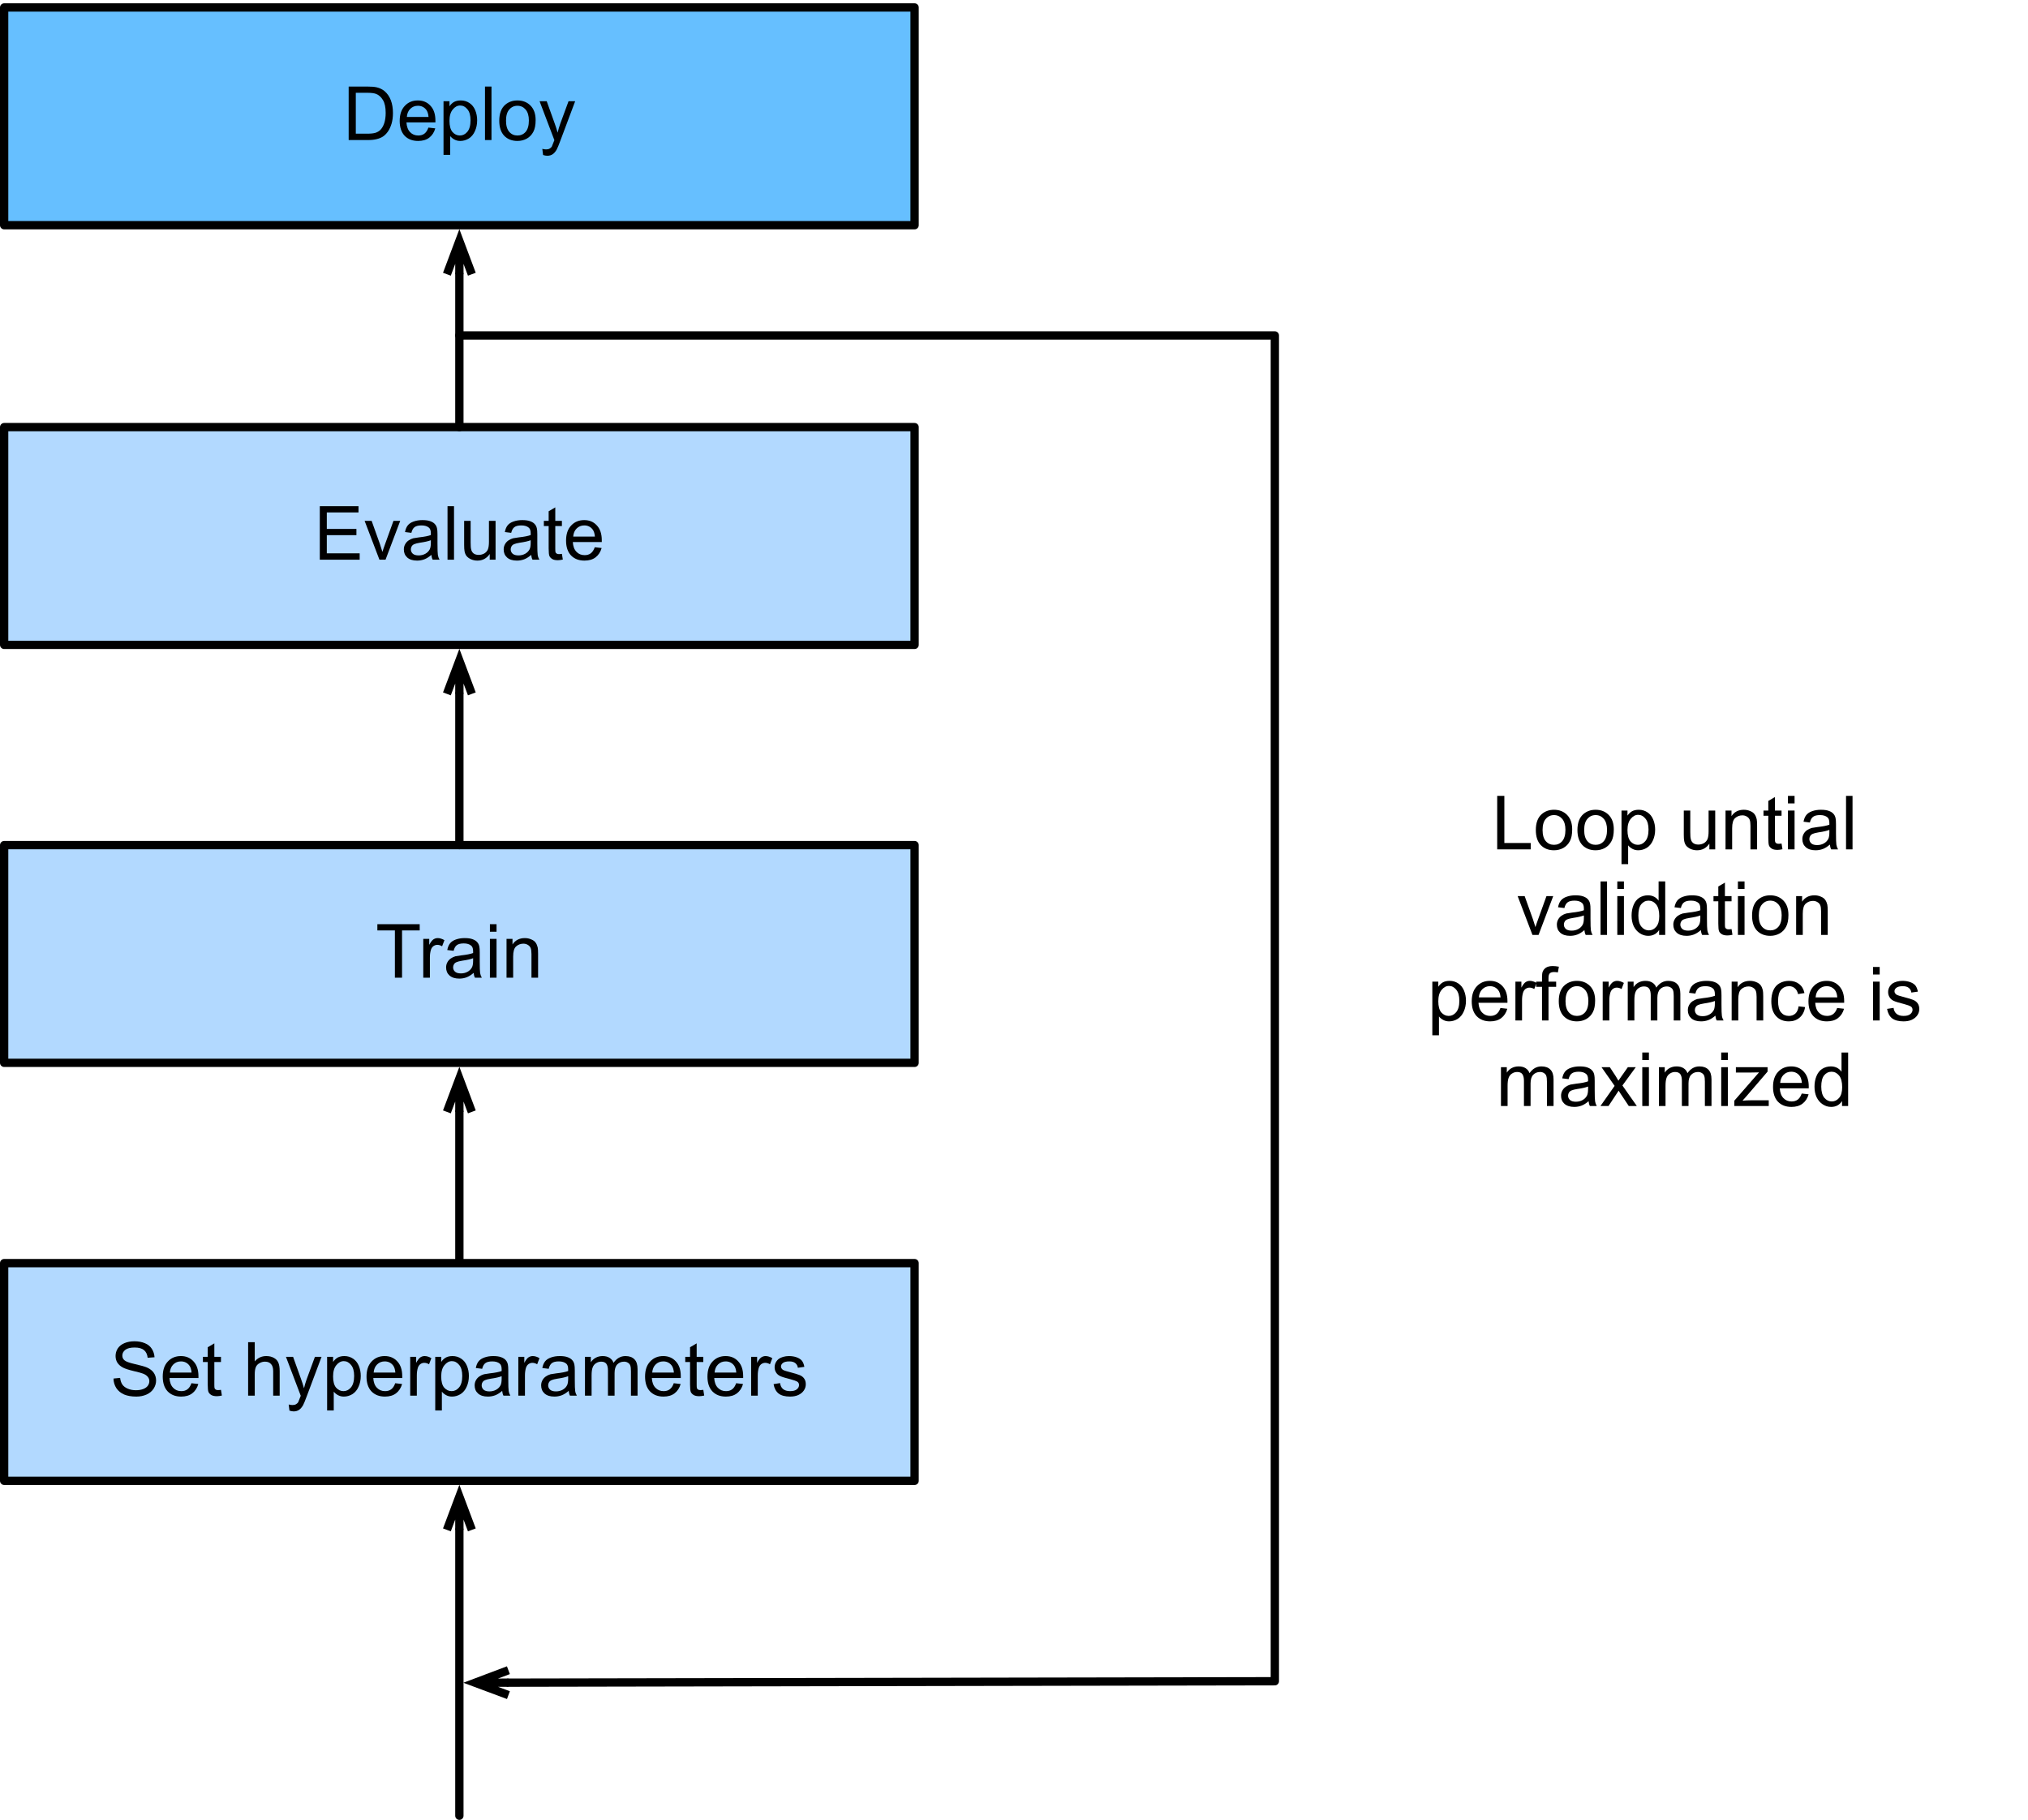
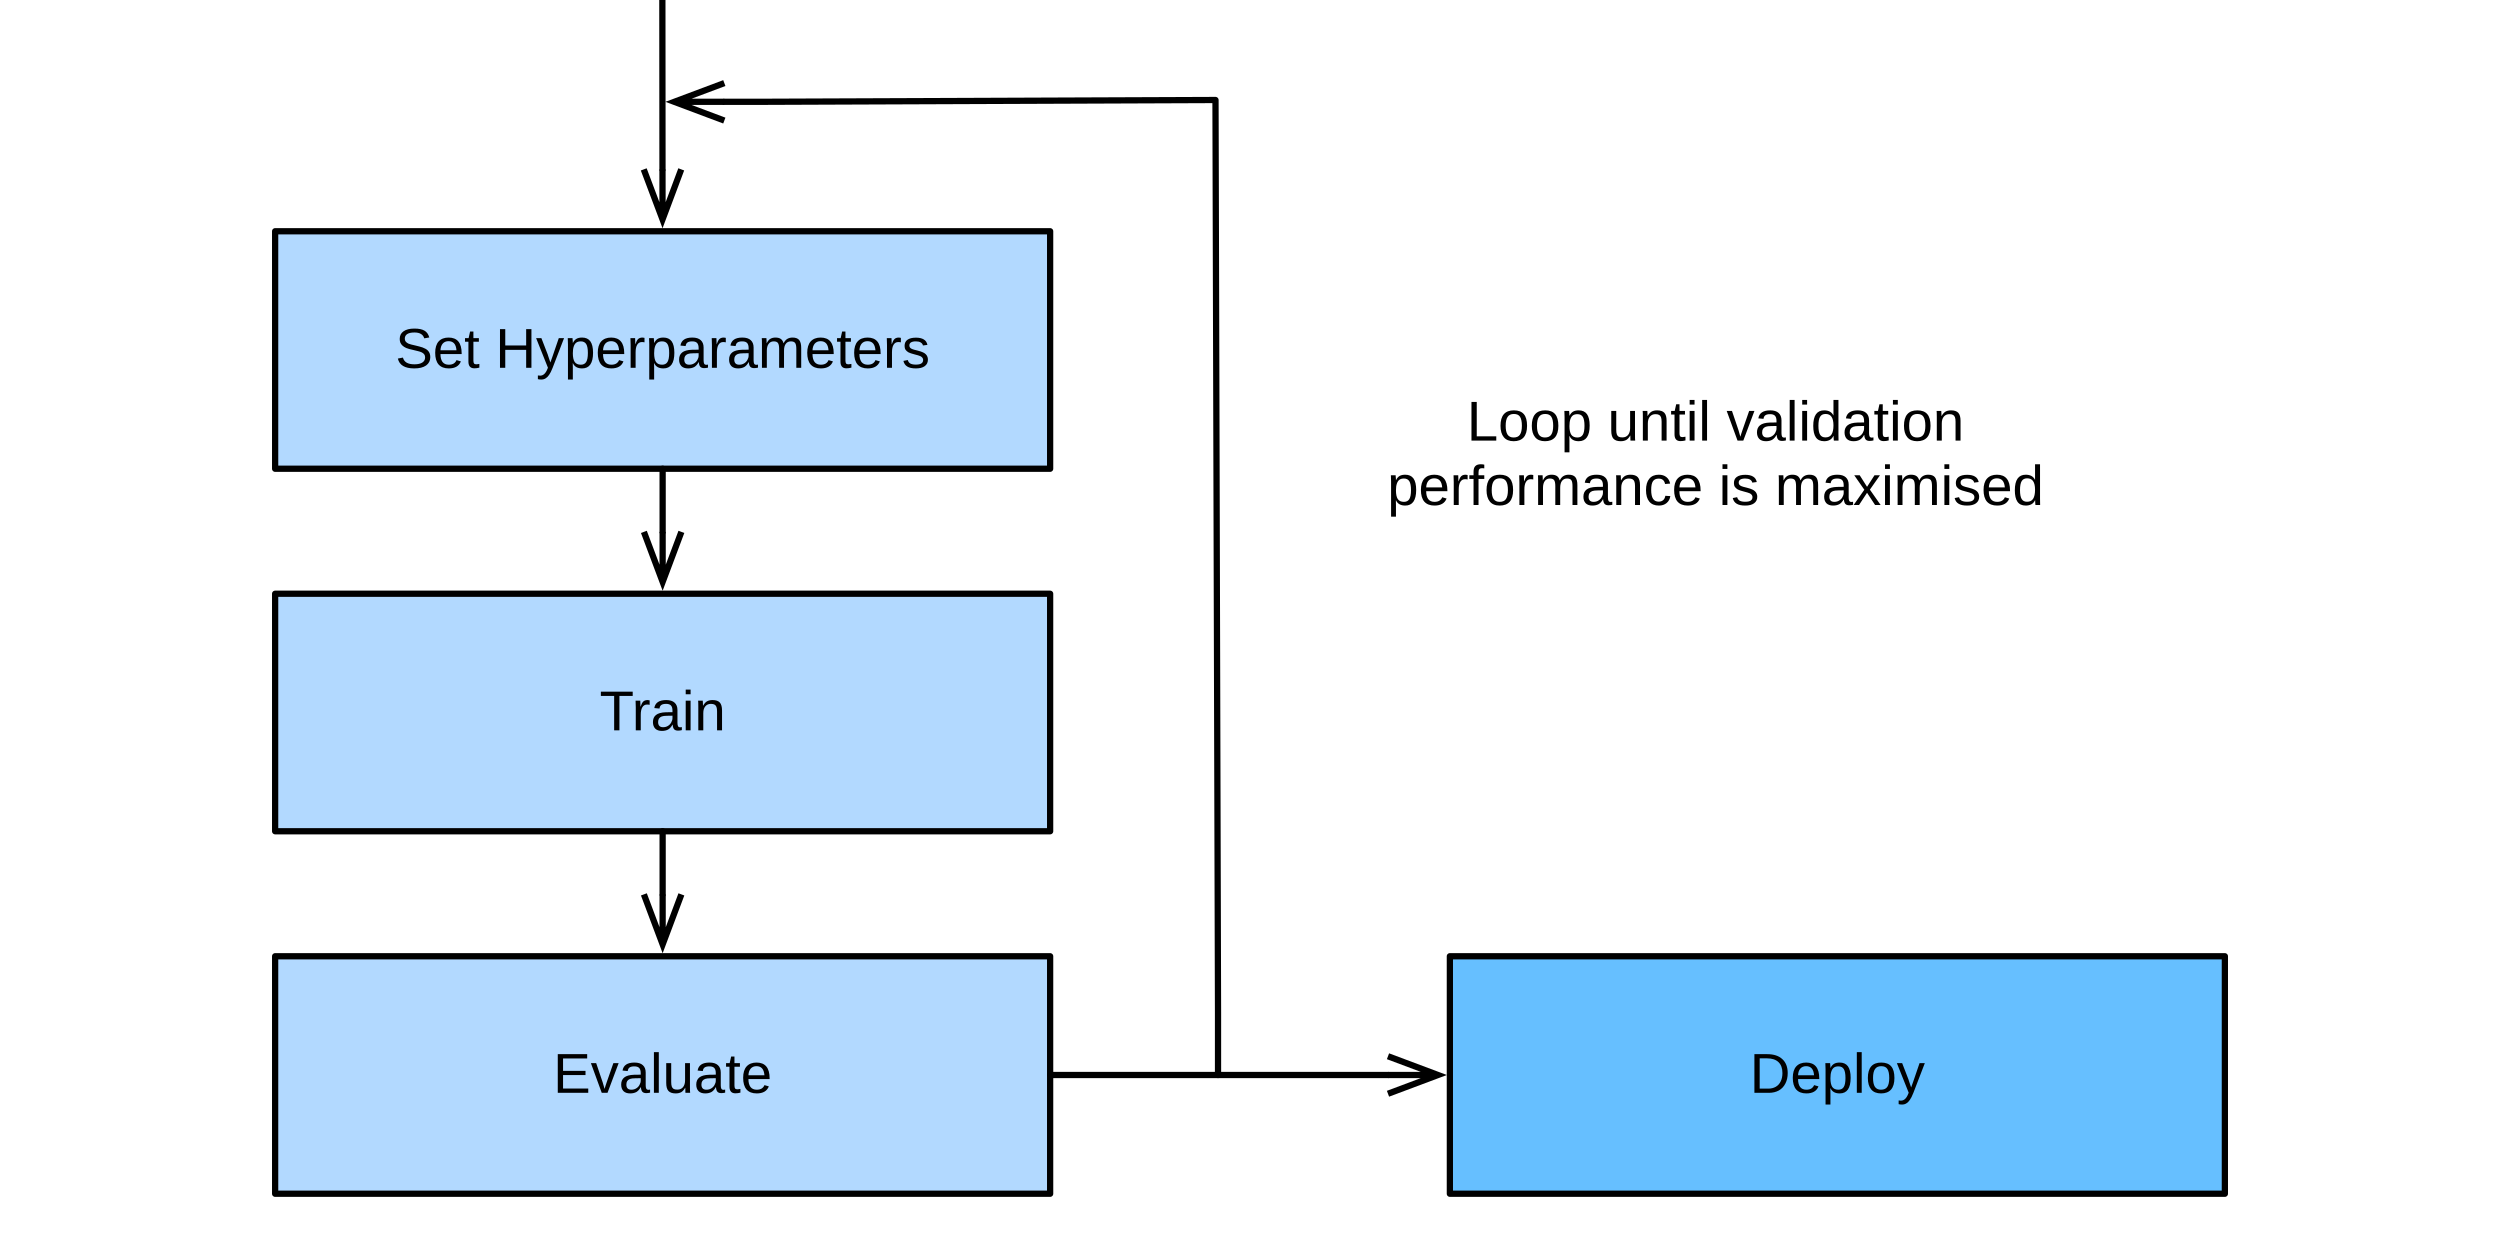
- <svg xmlns="http://www.w3.org/2000/svg" xmlns:xlink="http://www.w3.org/1999/xlink" width="244pt" height="219pt" viewBox="0 0 244 219" version="1.1">
+ <svg xmlns="http://www.w3.org/2000/svg" version="1.1" viewBox="327 281 400 200" width="400" height="200">
  <defs>
-     <g>
-       <symbol overflow="visible" id="glyph0-0">
-         <path style="stroke:none;" d="M 1.125 0 L 1.125 -5.625 L 5.625 -5.625 L 5.625 0 Z M 1.266 -0.141 L 5.484 -0.141 L 5.484 -5.484 L 1.266 -5.484 Z M 1.266 -0.141 " />
-       </symbol>
-       <symbol overflow="visible" id="glyph0-1">
-         <path style="stroke:none;" d="M 0.406 -2.062 L 1.203 -2.141 C 1.242 -1.816 1.332 -1.551 1.469 -1.344 C 1.613 -1.133 1.832 -0.969 2.125 -0.844 C 2.414 -0.719 2.742 -0.656 3.109 -0.656 C 3.43 -0.656 3.719 -0.703 3.969 -0.797 C 4.219 -0.891 4.406 -1.02 4.531 -1.188 C 4.656 -1.363 4.719 -1.551 4.719 -1.75 C 4.719 -1.945 4.656 -2.117 4.531 -2.266 C 4.414 -2.422 4.223 -2.551 3.953 -2.656 C 3.785 -2.727 3.406 -2.832 2.812 -2.969 C 2.219 -3.113 1.801 -3.25 1.562 -3.375 C 1.258 -3.531 1.031 -3.727 0.875 -3.969 C 0.727 -4.207 0.656 -4.477 0.656 -4.781 C 0.656 -5.102 0.742 -5.406 0.922 -5.688 C 1.109 -5.969 1.379 -6.18 1.734 -6.328 C 2.086 -6.473 2.484 -6.547 2.922 -6.547 C 3.398 -6.547 3.82 -6.469 4.188 -6.312 C 4.551 -6.164 4.828 -5.941 5.016 -5.641 C 5.211 -5.336 5.32 -5 5.344 -4.625 L 4.516 -4.562 C 4.473 -4.969 4.328 -5.273 4.078 -5.484 C 3.828 -5.691 3.453 -5.797 2.953 -5.797 C 2.441 -5.797 2.066 -5.703 1.828 -5.516 C 1.586 -5.328 1.469 -5.098 1.469 -4.828 C 1.469 -4.598 1.551 -4.41 1.719 -4.266 C 1.883 -4.109 2.312 -3.953 3 -3.797 C 3.695 -3.641 4.176 -3.504 4.438 -3.391 C 4.812 -3.223 5.086 -3.004 5.266 -2.734 C 5.441 -2.473 5.531 -2.164 5.531 -1.812 C 5.531 -1.477 5.43 -1.156 5.234 -0.844 C 5.035 -0.539 4.754 -0.305 4.391 -0.141 C 4.023 0.023 3.613 0.109 3.156 0.109 C 2.57 0.109 2.082 0.023 1.688 -0.141 C 1.289 -0.316 0.977 -0.57 0.75 -0.906 C 0.531 -1.25 0.414 -1.633 0.406 -2.062 Z M 0.406 -2.062 " />
-       </symbol>
-       <symbol overflow="visible" id="glyph0-2">
-         <path style="stroke:none;" d="M 3.781 -1.5 L 4.609 -1.406 C 4.473 -0.926 4.227 -0.551 3.875 -0.281 C 3.531 -0.02 3.086 0.109 2.547 0.109 C 1.867 0.109 1.328 -0.098 0.922 -0.516 C 0.523 -0.941 0.328 -1.535 0.328 -2.297 C 0.328 -3.078 0.531 -3.68 0.938 -4.109 C 1.344 -4.547 1.867 -4.766 2.516 -4.766 C 3.141 -4.766 3.645 -4.551 4.031 -4.125 C 4.426 -3.707 4.625 -3.113 4.625 -2.344 C 4.625 -2.289 4.625 -2.219 4.625 -2.125 L 1.141 -2.125 C 1.172 -1.613 1.316 -1.223 1.578 -0.953 C 1.836 -0.68 2.164 -0.547 2.562 -0.547 C 2.852 -0.547 3.098 -0.617 3.297 -0.766 C 3.504 -0.922 3.664 -1.164 3.781 -1.5 Z M 1.188 -2.781 L 3.797 -2.781 C 3.766 -3.176 3.664 -3.473 3.5 -3.672 C 3.25 -3.973 2.922 -4.125 2.516 -4.125 C 2.148 -4.125 1.844 -4 1.594 -3.75 C 1.352 -3.508 1.219 -3.188 1.188 -2.781 Z M 1.188 -2.781 " />
-       </symbol>
-       <symbol overflow="visible" id="glyph0-3">
-         <path style="stroke:none;" d="M 2.328 -0.703 L 2.438 -0.016 C 2.207 0.035 2.008 0.062 1.844 0.062 C 1.551 0.062 1.328 0.016 1.172 -0.078 C 1.016 -0.172 0.898 -0.289 0.828 -0.438 C 0.766 -0.582 0.734 -0.891 0.734 -1.359 L 0.734 -4.047 L 0.156 -4.047 L 0.156 -4.672 L 0.734 -4.672 L 0.734 -5.828 L 1.531 -6.297 L 1.531 -4.672 L 2.328 -4.672 L 2.328 -4.047 L 1.531 -4.047 L 1.531 -1.328 C 1.531 -1.098 1.539 -0.953 1.562 -0.891 C 1.594 -0.828 1.641 -0.773 1.703 -0.734 C 1.766 -0.691 1.852 -0.672 1.969 -0.672 C 2.062 -0.672 2.18 -0.68 2.328 -0.703 Z M 2.328 -0.703 " />
-       </symbol>
-       <symbol overflow="visible" id="glyph0-4">
-         <path style="stroke:none;" d="" />
-       </symbol>
-       <symbol overflow="visible" id="glyph0-5">
-         <path style="stroke:none;" d="M 0.594 0 L 0.594 -6.438 L 1.391 -6.438 L 1.391 -4.125 C 1.754 -4.551 2.219 -4.766 2.781 -4.766 C 3.125 -4.766 3.422 -4.695 3.672 -4.562 C 3.93 -4.426 4.113 -4.238 4.219 -4 C 4.332 -3.758 4.391 -3.41 4.391 -2.953 L 4.391 0 L 3.609 0 L 3.609 -2.953 C 3.609 -3.348 3.52 -3.633 3.344 -3.812 C 3.176 -4 2.938 -4.094 2.625 -4.094 C 2.383 -4.094 2.16 -4.031 1.953 -3.906 C 1.742 -3.789 1.598 -3.629 1.516 -3.422 C 1.43 -3.211 1.391 -2.922 1.391 -2.547 L 1.391 0 Z M 0.594 0 " />
-       </symbol>
-       <symbol overflow="visible" id="glyph0-6">
-         <path style="stroke:none;" d="M 0.562 1.797 L 0.469 1.062 C 0.645 1.102 0.797 1.125 0.922 1.125 C 1.098 1.125 1.238 1.094 1.344 1.031 C 1.445 0.977 1.535 0.898 1.609 0.797 C 1.648 0.711 1.727 0.516 1.844 0.203 C 1.863 0.16 1.891 0.098 1.922 0.016 L 0.141 -4.672 L 1 -4.672 L 1.969 -1.969 C 2.094 -1.625 2.207 -1.266 2.312 -0.891 C 2.395 -1.242 2.5 -1.598 2.625 -1.953 L 3.625 -4.672 L 4.422 -4.672 L 2.641 0.078 C 2.453 0.586 2.305 0.941 2.203 1.141 C 2.055 1.398 1.895 1.586 1.719 1.703 C 1.539 1.828 1.32 1.891 1.062 1.891 C 0.914 1.891 0.75 1.859 0.562 1.797 Z M 0.562 1.797 " />
-       </symbol>
-       <symbol overflow="visible" id="glyph0-7">
-         <path style="stroke:none;" d="M 0.594 1.781 L 0.594 -4.672 L 1.312 -4.672 L 1.312 -4.062 C 1.477 -4.301 1.664 -4.477 1.875 -4.594 C 2.094 -4.707 2.359 -4.766 2.672 -4.766 C 3.066 -4.766 3.414 -4.66 3.719 -4.453 C 4.02 -4.254 4.25 -3.969 4.406 -3.594 C 4.562 -3.219 4.641 -2.812 4.641 -2.375 C 4.641 -1.895 4.551 -1.461 4.375 -1.078 C 4.207 -0.691 3.961 -0.395 3.641 -0.188 C 3.316 0.008 2.973 0.109 2.609 0.109 C 2.348 0.109 2.113 0.051 1.906 -0.062 C 1.695 -0.176 1.523 -0.316 1.391 -0.484 L 1.391 1.781 Z M 1.312 -2.312 C 1.312 -1.707 1.43 -1.258 1.672 -0.969 C 1.922 -0.688 2.219 -0.547 2.562 -0.547 C 2.906 -0.547 3.203 -0.691 3.453 -0.984 C 3.711 -1.285 3.844 -1.75 3.844 -2.375 C 3.844 -2.969 3.719 -3.41 3.469 -3.703 C 3.227 -4.004 2.938 -4.156 2.594 -4.156 C 2.258 -4.156 1.961 -3.992 1.703 -3.672 C 1.441 -3.359 1.312 -2.906 1.312 -2.312 Z M 1.312 -2.312 " />
-       </symbol>
-       <symbol overflow="visible" id="glyph0-8">
-         <path style="stroke:none;" d="M 0.578 0 L 0.578 -4.672 L 1.297 -4.672 L 1.297 -3.953 C 1.473 -4.285 1.641 -4.504 1.797 -4.609 C 1.953 -4.711 2.125 -4.766 2.312 -4.766 C 2.57 -4.766 2.844 -4.68 3.125 -4.516 L 2.844 -3.781 C 2.656 -3.895 2.461 -3.953 2.266 -3.953 C 2.098 -3.953 1.941 -3.898 1.797 -3.797 C 1.66 -3.691 1.562 -3.547 1.5 -3.359 C 1.414 -3.078 1.375 -2.77 1.375 -2.438 L 1.375 0 Z M 0.578 0 " />
-       </symbol>
-       <symbol overflow="visible" id="glyph0-9">
-         <path style="stroke:none;" d="M 3.641 -0.578 C 3.348 -0.328 3.066 -0.148 2.797 -0.047 C 2.523 0.055 2.234 0.109 1.922 0.109 C 1.41 0.109 1.016 -0.016 0.734 -0.266 C 0.461 -0.516 0.328 -0.836 0.328 -1.234 C 0.328 -1.461 0.379 -1.672 0.484 -1.859 C 0.586 -2.047 0.723 -2.195 0.891 -2.312 C 1.055 -2.426 1.242 -2.516 1.453 -2.578 C 1.609 -2.609 1.844 -2.645 2.156 -2.688 C 2.801 -2.758 3.273 -2.852 3.578 -2.969 C 3.578 -3.07 3.578 -3.141 3.578 -3.172 C 3.578 -3.492 3.504 -3.719 3.359 -3.844 C 3.148 -4.031 2.848 -4.125 2.453 -4.125 C 2.078 -4.125 1.801 -4.055 1.625 -3.922 C 1.445 -3.797 1.316 -3.566 1.234 -3.234 L 0.469 -3.328 C 0.531 -3.66 0.641 -3.926 0.797 -4.125 C 0.961 -4.332 1.195 -4.488 1.5 -4.594 C 1.812 -4.707 2.164 -4.766 2.562 -4.766 C 2.969 -4.766 3.289 -4.719 3.531 -4.625 C 3.781 -4.531 3.961 -4.41 4.078 -4.266 C 4.203 -4.129 4.285 -3.953 4.328 -3.734 C 4.359 -3.598 4.375 -3.359 4.375 -3.016 L 4.375 -1.953 C 4.375 -1.223 4.391 -0.758 4.422 -0.562 C 4.453 -0.363 4.52 -0.176 4.625 0 L 3.797 0 C 3.711 -0.164 3.66 -0.359 3.641 -0.578 Z M 3.578 -2.344 C 3.285 -2.227 2.852 -2.129 2.281 -2.047 C 1.957 -1.992 1.727 -1.938 1.594 -1.875 C 1.457 -1.82 1.352 -1.738 1.281 -1.625 C 1.207 -1.508 1.172 -1.383 1.172 -1.25 C 1.172 -1.039 1.25 -0.863 1.406 -0.719 C 1.562 -0.582 1.797 -0.516 2.109 -0.516 C 2.41 -0.516 2.68 -0.582 2.922 -0.719 C 3.16 -0.852 3.336 -1.035 3.453 -1.266 C 3.535 -1.441 3.578 -1.703 3.578 -2.047 Z M 3.578 -2.344 " />
-       </symbol>
-       <symbol overflow="visible" id="glyph0-10">
-         <path style="stroke:none;" d="M 0.594 0 L 0.594 -4.672 L 1.297 -4.672 L 1.297 -4.016 C 1.441 -4.242 1.633 -4.426 1.875 -4.562 C 2.125 -4.695 2.406 -4.766 2.719 -4.766 C 3.062 -4.766 3.344 -4.691 3.562 -4.547 C 3.781 -4.41 3.938 -4.211 4.031 -3.953 C 4.406 -4.492 4.883 -4.766 5.469 -4.766 C 5.938 -4.766 6.297 -4.633 6.547 -4.375 C 6.797 -4.125 6.922 -3.734 6.922 -3.203 L 6.922 0 L 6.125 0 L 6.125 -2.938 C 6.125 -3.258 6.098 -3.488 6.047 -3.625 C 6.004 -3.758 5.914 -3.867 5.781 -3.953 C 5.645 -4.047 5.484 -4.094 5.297 -4.094 C 4.973 -4.094 4.703 -3.984 4.484 -3.766 C 4.266 -3.547 4.156 -3.195 4.156 -2.719 L 4.156 0 L 3.359 0 L 3.359 -3.031 C 3.359 -3.383 3.297 -3.648 3.172 -3.828 C 3.047 -4.004 2.836 -4.094 2.547 -4.094 C 2.316 -4.094 2.109 -4.031 1.922 -3.906 C 1.734 -3.789 1.598 -3.617 1.516 -3.391 C 1.43 -3.172 1.391 -2.848 1.391 -2.422 L 1.391 0 Z M 0.594 0 " />
-       </symbol>
-       <symbol overflow="visible" id="glyph0-11">
-         <path style="stroke:none;" d="M 0.281 -1.391 L 1.062 -1.516 C 1.102 -1.203 1.223 -0.961 1.422 -0.797 C 1.629 -0.629 1.91 -0.547 2.266 -0.547 C 2.629 -0.547 2.898 -0.617 3.078 -0.766 C 3.254 -0.91 3.344 -1.082 3.344 -1.281 C 3.344 -1.469 3.266 -1.609 3.109 -1.703 C 2.992 -1.773 2.723 -1.867 2.297 -1.984 C 1.711 -2.129 1.305 -2.254 1.078 -2.359 C 0.859 -2.461 0.691 -2.609 0.578 -2.797 C 0.461 -2.984 0.406 -3.191 0.406 -3.422 C 0.406 -3.629 0.453 -3.82 0.547 -4 C 0.641 -4.176 0.77 -4.328 0.938 -4.453 C 1.062 -4.535 1.227 -4.609 1.438 -4.672 C 1.656 -4.734 1.883 -4.766 2.125 -4.766 C 2.488 -4.766 2.805 -4.711 3.078 -4.609 C 3.359 -4.504 3.566 -4.363 3.703 -4.188 C 3.836 -4.008 3.93 -3.77 3.984 -3.469 L 3.203 -3.359 C 3.172 -3.598 3.066 -3.785 2.891 -3.922 C 2.723 -4.055 2.488 -4.125 2.188 -4.125 C 1.82 -4.125 1.562 -4.062 1.406 -3.938 C 1.25 -3.82 1.172 -3.68 1.172 -3.516 C 1.172 -3.41 1.203 -3.32 1.266 -3.25 C 1.328 -3.156 1.43 -3.082 1.578 -3.031 C 1.648 -3 1.879 -2.93 2.266 -2.828 C 2.828 -2.68 3.219 -2.562 3.438 -2.469 C 3.664 -2.375 3.844 -2.234 3.969 -2.047 C 4.094 -1.867 4.156 -1.645 4.156 -1.375 C 4.156 -1.102 4.078 -0.852 3.922 -0.625 C 3.766 -0.395 3.539 -0.211 3.25 -0.078 C 2.969 0.047 2.641 0.109 2.266 0.109 C 1.66 0.109 1.195 -0.016 0.875 -0.266 C 0.562 -0.523 0.363 -0.898 0.281 -1.391 Z M 0.281 -1.391 " />
-       </symbol>
-       <symbol overflow="visible" id="glyph0-12">
-         <path style="stroke:none;" d="M 2.328 0 L 2.328 -5.688 L 0.219 -5.688 L 0.219 -6.438 L 5.312 -6.438 L 5.312 -5.688 L 3.188 -5.688 L 3.188 0 Z M 2.328 0 " />
-       </symbol>
-       <symbol overflow="visible" id="glyph0-13">
-         <path style="stroke:none;" d="M 0.594 -5.531 L 0.594 -6.438 L 1.391 -6.438 L 1.391 -5.531 Z M 0.594 0 L 0.594 -4.672 L 1.391 -4.672 L 1.391 0 Z M 0.594 0 " />
-       </symbol>
-       <symbol overflow="visible" id="glyph0-14">
-         <path style="stroke:none;" d="M 0.594 0 L 0.594 -4.672 L 1.312 -4.672 L 1.312 -4 C 1.645 -4.508 2.141 -4.766 2.797 -4.766 C 3.078 -4.766 3.332 -4.711 3.562 -4.609 C 3.801 -4.516 3.977 -4.383 4.094 -4.219 C 4.207 -4.062 4.289 -3.867 4.344 -3.641 C 4.375 -3.492 4.391 -3.238 4.391 -2.875 L 4.391 0 L 3.594 0 L 3.594 -2.844 C 3.594 -3.164 3.562 -3.406 3.5 -3.562 C 3.438 -3.719 3.328 -3.844 3.172 -3.938 C 3.016 -4.039 2.832 -4.094 2.625 -4.094 C 2.289 -4.094 2 -3.984 1.75 -3.766 C 1.508 -3.555 1.391 -3.148 1.391 -2.547 L 1.391 0 Z M 0.594 0 " />
-       </symbol>
-       <symbol overflow="visible" id="glyph0-15">
-         <path style="stroke:none;" d="M 0.719 0 L 0.719 -6.438 L 5.375 -6.438 L 5.375 -5.688 L 1.562 -5.688 L 1.562 -3.703 L 5.125 -3.703 L 5.125 -2.953 L 1.562 -2.953 L 1.562 -0.766 L 5.516 -0.766 L 5.516 0 Z M 0.719 0 " />
-       </symbol>
-       <symbol overflow="visible" id="glyph0-16">
-         <path style="stroke:none;" d="M 1.891 0 L 0.109 -4.672 L 0.953 -4.672 L 1.953 -1.875 C 2.055 -1.57 2.156 -1.258 2.25 -0.938 C 2.32 -1.176 2.422 -1.469 2.547 -1.812 L 3.578 -4.672 L 4.391 -4.672 L 2.625 0 Z M 1.891 0 " />
-       </symbol>
-       <symbol overflow="visible" id="glyph0-17">
-         <path style="stroke:none;" d="M 0.578 0 L 0.578 -6.438 L 1.359 -6.438 L 1.359 0 Z M 0.578 0 " />
-       </symbol>
-       <symbol overflow="visible" id="glyph0-18">
-         <path style="stroke:none;" d="M 3.656 0 L 3.656 -0.688 C 3.289 -0.156 2.797 0.109 2.172 0.109 C 1.898 0.109 1.645 0.055 1.406 -0.047 C 1.164 -0.16 0.984 -0.297 0.859 -0.453 C 0.742 -0.609 0.664 -0.801 0.625 -1.031 C 0.594 -1.188 0.578 -1.438 0.578 -1.781 L 0.578 -4.672 L 1.359 -4.672 L 1.359 -2.078 C 1.359 -1.66 1.379 -1.383 1.422 -1.25 C 1.461 -1.039 1.562 -0.875 1.719 -0.75 C 1.883 -0.633 2.086 -0.578 2.328 -0.578 C 2.566 -0.578 2.789 -0.633 3 -0.75 C 3.207 -0.875 3.352 -1.039 3.438 -1.25 C 3.52 -1.457 3.562 -1.766 3.562 -2.172 L 3.562 -4.672 L 4.359 -4.672 L 4.359 0 Z M 3.656 0 " />
-       </symbol>
-       <symbol overflow="visible" id="glyph0-19">
-         <path style="stroke:none;" d="M 0.688 0 L 0.688 -6.438 L 2.906 -6.438 C 3.414 -6.438 3.801 -6.406 4.062 -6.344 C 4.426 -6.258 4.738 -6.109 5 -5.891 C 5.344 -5.598 5.598 -5.227 5.766 -4.781 C 5.93 -4.344 6.016 -3.832 6.016 -3.25 C 6.016 -2.758 5.957 -2.328 5.844 -1.953 C 5.727 -1.578 5.582 -1.266 5.406 -1.016 C 5.227 -0.766 5.031 -0.566 4.812 -0.422 C 4.602 -0.285 4.348 -0.18 4.047 -0.109 C 3.754 -0.035 3.41 0 3.016 0 Z M 1.547 -0.766 L 2.922 -0.766 C 3.348 -0.766 3.68 -0.801 3.922 -0.875 C 4.16 -0.957 4.352 -1.07 4.5 -1.219 C 4.695 -1.414 4.852 -1.688 4.969 -2.031 C 5.082 -2.375 5.141 -2.785 5.141 -3.266 C 5.141 -3.941 5.031 -4.457 4.812 -4.812 C 4.594 -5.176 4.32 -5.422 4 -5.547 C 3.77 -5.641 3.406 -5.688 2.906 -5.688 L 1.547 -5.688 Z M 1.547 -0.766 " />
-       </symbol>
-       <symbol overflow="visible" id="glyph0-20">
-         <path style="stroke:none;" d="M 0.297 -2.328 C 0.297 -3.191 0.535 -3.832 1.016 -4.25 C 1.422 -4.594 1.91 -4.766 2.484 -4.766 C 3.129 -4.766 3.656 -4.555 4.062 -4.141 C 4.469 -3.723 4.672 -3.145 4.672 -2.406 C 4.672 -1.801 4.578 -1.328 4.391 -0.984 C 4.211 -0.641 3.953 -0.367 3.609 -0.172 C 3.266 0.016 2.891 0.109 2.484 0.109 C 1.828 0.109 1.297 -0.098 0.891 -0.516 C 0.492 -0.941 0.297 -1.547 0.297 -2.328 Z M 1.109 -2.328 C 1.109 -1.734 1.238 -1.285 1.5 -0.984 C 1.758 -0.691 2.086 -0.547 2.484 -0.547 C 2.879 -0.547 3.207 -0.691 3.469 -0.984 C 3.727 -1.285 3.859 -1.742 3.859 -2.359 C 3.859 -2.93 3.727 -3.367 3.469 -3.672 C 3.207 -3.973 2.879 -4.125 2.484 -4.125 C 2.086 -4.125 1.758 -3.973 1.5 -3.672 C 1.238 -3.379 1.109 -2.93 1.109 -2.328 Z M 1.109 -2.328 " />
-       </symbol>
-       <symbol overflow="visible" id="glyph0-21">
-         <path style="stroke:none;" d="M 0.656 0 L 0.656 -6.438 L 1.516 -6.438 L 1.516 -0.766 L 4.688 -0.766 L 4.688 0 Z M 0.656 0 " />
-       </symbol>
-       <symbol overflow="visible" id="glyph0-22">
-         <path style="stroke:none;" d="M 3.625 0 L 3.625 -0.594 C 3.32 -0.125 2.883 0.109 2.312 0.109 C 1.945 0.109 1.609 0.004 1.297 -0.203 C 0.984 -0.41 0.738 -0.695 0.562 -1.062 C 0.395 -1.426 0.312 -1.848 0.312 -2.328 C 0.312 -2.797 0.391 -3.219 0.547 -3.594 C 0.703 -3.977 0.93 -4.27 1.234 -4.469 C 1.547 -4.664 1.895 -4.766 2.281 -4.766 C 2.562 -4.766 2.812 -4.707 3.031 -4.594 C 3.25 -4.477 3.426 -4.32 3.562 -4.125 L 3.562 -6.438 L 4.359 -6.438 L 4.359 0 Z M 1.125 -2.328 C 1.125 -1.734 1.25 -1.285 1.5 -0.984 C 1.75 -0.691 2.047 -0.547 2.391 -0.547 C 2.734 -0.547 3.023 -0.688 3.266 -0.969 C 3.516 -1.25 3.641 -1.68 3.641 -2.266 C 3.641 -2.898 3.516 -3.367 3.266 -3.672 C 3.016 -3.973 2.711 -4.125 2.359 -4.125 C 2.004 -4.125 1.707 -3.977 1.469 -3.688 C 1.238 -3.395 1.125 -2.941 1.125 -2.328 Z M 1.125 -2.328 " />
-       </symbol>
-       <symbol overflow="visible" id="glyph0-23">
-         <path style="stroke:none;" d="M 0.781 0 L 0.781 -4.047 L 0.078 -4.047 L 0.078 -4.672 L 0.781 -4.672 L 0.781 -5.156 C 0.781 -5.477 0.805 -5.711 0.859 -5.859 C 0.941 -6.066 1.078 -6.234 1.266 -6.359 C 1.461 -6.484 1.734 -6.547 2.078 -6.547 C 2.297 -6.547 2.539 -6.52 2.812 -6.469 L 2.688 -5.781 C 2.531 -5.812 2.379 -5.828 2.234 -5.828 C 1.992 -5.828 1.82 -5.773 1.719 -5.672 C 1.613 -5.566 1.562 -5.375 1.562 -5.094 L 1.562 -4.672 L 2.484 -4.672 L 2.484 -4.047 L 1.562 -4.047 L 1.562 0 Z M 0.781 0 " />
-       </symbol>
-       <symbol overflow="visible" id="glyph0-24">
-         <path style="stroke:none;" d="M 3.641 -1.703 L 4.422 -1.609 C 4.336 -1.066 4.117 -0.645 3.766 -0.344 C 3.41 -0.039 2.977 0.109 2.469 0.109 C 1.832 0.109 1.32 -0.098 0.938 -0.516 C 0.551 -0.93 0.359 -1.531 0.359 -2.312 C 0.359 -2.82 0.441 -3.266 0.609 -3.641 C 0.773 -4.016 1.023 -4.297 1.359 -4.484 C 1.703 -4.672 2.078 -4.766 2.484 -4.766 C 2.984 -4.766 3.395 -4.633 3.719 -4.375 C 4.039 -4.125 4.25 -3.766 4.344 -3.297 L 3.578 -3.172 C 3.504 -3.484 3.375 -3.719 3.188 -3.875 C 3 -4.039 2.773 -4.125 2.516 -4.125 C 2.109 -4.125 1.781 -3.977 1.531 -3.688 C 1.289 -3.406 1.172 -2.957 1.172 -2.344 C 1.172 -1.707 1.289 -1.25 1.531 -0.969 C 1.77 -0.688 2.082 -0.547 2.469 -0.547 C 2.781 -0.547 3.039 -0.641 3.25 -0.828 C 3.457 -1.016 3.586 -1.305 3.641 -1.703 Z M 3.641 -1.703 " />
-       </symbol>
-       <symbol overflow="visible" id="glyph0-25">
-         <path style="stroke:none;" d="M 0.062 0 L 1.766 -2.422 L 0.188 -4.672 L 1.188 -4.672 L 1.906 -3.578 C 2.031 -3.367 2.133 -3.191 2.219 -3.047 C 2.352 -3.242 2.473 -3.414 2.578 -3.562 L 3.359 -4.672 L 4.312 -4.672 L 2.703 -2.469 L 4.438 0 L 3.469 0 L 2.5 -1.453 L 2.25 -1.844 L 1.031 0 Z M 0.062 0 " />
-       </symbol>
-       <symbol overflow="visible" id="glyph0-26">
-         <path style="stroke:none;" d="M 0.172 0 L 0.172 -0.641 L 3.141 -4.047 C 2.805 -4.035 2.508 -4.031 2.25 -4.031 L 0.359 -4.031 L 0.359 -4.672 L 4.172 -4.672 L 4.172 -4.141 L 1.641 -1.188 L 1.156 -0.641 C 1.508 -0.672 1.844 -0.688 2.156 -0.688 L 4.312 -0.688 L 4.312 0 Z M 0.172 0 " />
-       </symbol>
+     <marker orient="auto" overflow="visible" markerUnits="strokeWidth" id="StickArrow_Marker" stroke-linejoin="miter" stroke-miterlimit="10" viewBox="-1 -4 10 8" markerWidth="10" markerHeight="8" color="black">
+       <g>
+         <path d="M 8 0 L 0 0 M 0 -3 L 8 0 L 0 3" fill="none" stroke="currentColor" stroke-width="1" />
+       </g>
+     </marker>
+   </defs>
+   <g id="Canvas_1" fill-opacity="1" stroke-opacity="1" fill="none" stroke="none" stroke-dasharray="none">
+     <g id="Canvas_1_Layer_1">
+       <g id="Graphic_2">
+         <rect x="371.022" y="318" width="124" height="38" fill="#b2d9ff" />
+         <rect x="371.022" y="318" width="124" height="38" stroke="black" stroke-linecap="round" stroke-linejoin="round" stroke-width="1" />
+         <text transform="translate(376.0215 331.8528)" fill="black">
+           <tspan font-family="Arial" font-size="9" fill="black" x="14.232" y="8">Set Hyperparameters</tspan>
+         </text>
+       </g>
+       <g id="Graphic_3">
+         <rect x="371.022" y="376" width="124" height="38" fill="#b2d9ff" />
+         <rect x="371.022" y="376" width="124" height="38" stroke="black" stroke-linecap="round" stroke-linejoin="round" stroke-width="1" />
+         <text transform="translate(376.0215 389.8528)" fill="black">
+           <tspan font-family="Arial" font-size="9" fill="black" x="46.915" y="8">Train</tspan>
+         </text>
+       </g>
+       <g id="Graphic_4">
+         <rect x="371.022" y="434" width="124" height="38" fill="#b2d9ff" />
+         <rect x="371.022" y="434" width="124" height="38" stroke="black" stroke-linecap="round" stroke-linejoin="round" stroke-width="1" />
+         <text transform="translate(376.0215 447.8528)" fill="black">
+           <tspan font-family="Arial" font-size="9" fill="black" x="39.488" y="8">Evaluate</tspan>
+         </text>
+       </g>
+       <g id="Line_5">
+         <line x1="433.022" y1="356" x2="433.022" y2="366.1" marker-end="url(#StickArrow_Marker)" stroke="black" stroke-linecap="round" stroke-linejoin="round" stroke-width="1" />
+       </g>
+       <g id="Line_6">
+         <line x1="433.022" y1="414" x2="433.022" y2="424.1" marker-end="url(#StickArrow_Marker)" stroke="black" stroke-linecap="round" stroke-linejoin="round" stroke-width="1" />
+       </g>
+       <g id="Line_7">
+         <line x1="495.022" y1="453" x2="549.078" y2="453" marker-end="url(#StickArrow_Marker)" stroke="black" stroke-linecap="round" stroke-linejoin="round" stroke-width="1" />
+       </g>
+       <g id="Line_8">
+         <path d="M 521.883 453 L 521.883 443 L 521.479 297 L 447.891 297.292 L 442.891 297.292" marker-end="url(#StickArrow_Marker)" stroke="black" stroke-linecap="round" stroke-linejoin="round" stroke-width="1" />
+       </g>
+       <g id="Line_9">
+         <line x1="432.978" y1="281" x2="432.999" y2="308.1" marker-end="url(#StickArrow_Marker)" stroke="black" stroke-linecap="round" stroke-linejoin="round" stroke-width="1" />
+       </g>
+       <g id="Graphic_10">
+         <rect x="558.979" y="434" width="124" height="38" fill="#66bfff" />
+         <rect x="558.979" y="434" width="124" height="38" stroke="black" stroke-linecap="round" stroke-linejoin="round" stroke-width="1" />
+         <text transform="translate(563.9785 447.8528)" fill="black">
+           <tspan font-family="Arial" font-size="9" fill="black" x="42.992" y="8">Deploy</tspan>
+         </text>
+       </g>
+       <g id="Graphic_11">
+         <text transform="translate(538.4785 343.5)" fill="black">
+           <tspan font-family="Arial" font-size="9" fill="black" x="23.221" y="8">Loop until validation </tspan>
+           <tspan font-family="Arial" font-size="9" fill="black" x="10.483" y="18.294">performance is maximised</tspan>
+         </text>
+       </g>
    </g>
-   </defs>
-   <g id="surface1">
-     <path style="fill:none;stroke-width:1;stroke-linecap:round;stroke-linejoin:round;stroke:rgb(0%,0%,0%);stroke-opacity:1;stroke-miterlimit:10;" d="M 142.27 278 L 142.27 259.801 " transform="matrix(1,0,0,1,-87,-126)" />
-     <path style="fill:none;stroke-width:1;stroke-linecap:butt;stroke-linejoin:miter;stroke:rgb(0%,0%,0%);stroke-opacity:1;stroke-miterlimit:10;" d="M 142.27 255.801 L 142.27 259.801 M 140.77 259.801 L 142.27 255.801 L 143.77 259.801 " transform="matrix(1,0,0,1,-87,-126)" />
-     <path style=" stroke:none;fill-rule:nonzero;fill:rgb(69.804%,85.098%,100%);fill-opacity:1;" d="M 0.5 178.199 L 110.039 178.199 L 110.039 152 L 0.5 152 Z M 0.5 178.199 " />
-     <path style="fill:none;stroke-width:1;stroke-linecap:round;stroke-linejoin:round;stroke:rgb(0%,0%,0%);stroke-opacity:1;stroke-miterlimit:10;" d="M 87.5 278 L 197.039 278 L 197.039 304.199 L 87.5 304.199 Z M 87.5 278 " transform="matrix(1,0,0,1,-87,-126)" />
-     <g style="fill:rgb(0%,0%,0%);fill-opacity:1;">
-       <use xlink:href="#glyph0-1" x="13.249" y="167.953" />
-       <use xlink:href="#glyph0-2" x="19.252" y="167.953" />
-     </g>
-     <g style="fill:rgb(0%,0%,0%);fill-opacity:1;">
-       <use xlink:href="#glyph0-3" x="24.258" y="167.953" />
-     </g>
-     <g style="fill:rgb(0%,0%,0%);fill-opacity:1;">
-       <use xlink:href="#glyph0-4" x="26.758" y="167.953" />
-     </g>
-     <g style="fill:rgb(0%,0%,0%);fill-opacity:1;">
-       <use xlink:href="#glyph0-5" x="29.259" y="167.953" />
-     </g>
-     <g style="fill:rgb(0%,0%,0%);fill-opacity:1;">
-       <use xlink:href="#glyph0-6" x="34.264" y="167.953" />
-       <use xlink:href="#glyph0-7" x="38.764" y="167.953" />
-     </g>
-     <g style="fill:rgb(0%,0%,0%);fill-opacity:1;">
-       <use xlink:href="#glyph0-2" x="43.77" y="167.953" />
-     </g>
-     <g style="fill:rgb(0%,0%,0%);fill-opacity:1;">
-       <use xlink:href="#glyph0-8" x="48.776" y="167.953" />
-       <use xlink:href="#glyph0-7" x="51.773" y="167.953" />
-     </g>
-     <g style="fill:rgb(0%,0%,0%);fill-opacity:1;">
-       <use xlink:href="#glyph0-9" x="56.779" y="167.953" />
-     </g>
-     <g style="fill:rgb(0%,0%,0%);fill-opacity:1;">
-       <use xlink:href="#glyph0-8" x="61.785" y="167.953" />
-       <use xlink:href="#glyph0-9" x="64.781" y="167.953" />
-     </g>
-     <g style="fill:rgb(0%,0%,0%);fill-opacity:1;">
-       <use xlink:href="#glyph0-10" x="69.787" y="167.953" />
-       <use xlink:href="#glyph0-2" x="77.284" y="167.953" />
-     </g>
-     <g style="fill:rgb(0%,0%,0%);fill-opacity:1;">
-       <use xlink:href="#glyph0-3" x="82.29" y="167.953" />
-     </g>
-     <g style="fill:rgb(0%,0%,0%);fill-opacity:1;">
-       <use xlink:href="#glyph0-2" x="84.79" y="167.953" />
-     </g>
-     <g style="fill:rgb(0%,0%,0%);fill-opacity:1;">
-       <use xlink:href="#glyph0-8" x="89.796" y="167.953" />
-       <use xlink:href="#glyph0-11" x="92.793" y="167.953" />
-     </g>
-     <path style=" stroke:none;fill-rule:nonzero;fill:rgb(69.804%,85.098%,100%);fill-opacity:1;" d="M 0.5 127.898 L 110.039 127.898 L 110.039 101.699 L 0.5 101.699 Z M 0.5 127.898 " />
-     <path style="fill:none;stroke-width:1;stroke-linecap:round;stroke-linejoin:round;stroke:rgb(0%,0%,0%);stroke-opacity:1;stroke-miterlimit:10;" d="M 87.5 227.699 L 197.039 227.699 L 197.039 253.898 L 87.5 253.898 Z M 87.5 227.699 " transform="matrix(1,0,0,1,-87,-126)" />
-     <g style="fill:rgb(0%,0%,0%);fill-opacity:1;">
-       <use xlink:href="#glyph0-12" x="45.184" y="117.653" />
-     </g>
-     <g style="fill:rgb(0%,0%,0%);fill-opacity:1;">
-       <use xlink:href="#glyph0-8" x="50.348" y="117.653" />
-       <use xlink:href="#glyph0-9" x="53.345" y="117.653" />
-     </g>
-     <g style="fill:rgb(0%,0%,0%);fill-opacity:1;">
-       <use xlink:href="#glyph0-13" x="58.35" y="117.653" />
-     </g>
-     <g style="fill:rgb(0%,0%,0%);fill-opacity:1;">
-       <use xlink:href="#glyph0-14" x="60.35" y="117.653" />
-     </g>
-     <path style=" stroke:none;fill-rule:nonzero;fill:rgb(69.804%,85.098%,100%);fill-opacity:1;" d="M 0.5 77.602 L 110.039 77.602 L 110.039 51.398 L 0.5 51.398 Z M 0.5 77.602 " />
-     <path style="fill:none;stroke-width:1;stroke-linecap:round;stroke-linejoin:round;stroke:rgb(0%,0%,0%);stroke-opacity:1;stroke-miterlimit:10;" d="M 87.5 177.398 L 197.039 177.398 L 197.039 203.602 L 87.5 203.602 Z M 87.5 177.398 " transform="matrix(1,0,0,1,-87,-126)" />
-     <g style="fill:rgb(0%,0%,0%);fill-opacity:1;">
-       <use xlink:href="#glyph0-15" x="37.758" y="67.353" />
-       <use xlink:href="#glyph0-16" x="43.761" y="67.353" />
-       <use xlink:href="#glyph0-9" x="48.261" y="67.353" />
-     </g>
-     <g style="fill:rgb(0%,0%,0%);fill-opacity:1;">
-       <use xlink:href="#glyph0-17" x="53.266" y="67.353" />
-     </g>
-     <g style="fill:rgb(0%,0%,0%);fill-opacity:1;">
-       <use xlink:href="#glyph0-18" x="55.266" y="67.353" />
-     </g>
-     <g style="fill:rgb(0%,0%,0%);fill-opacity:1;">
-       <use xlink:href="#glyph0-9" x="60.272" y="67.353" />
-     </g>
-     <g style="fill:rgb(0%,0%,0%);fill-opacity:1;">
-       <use xlink:href="#glyph0-3" x="65.278" y="67.353" />
-     </g>
-     <g style="fill:rgb(0%,0%,0%);fill-opacity:1;">
-       <use xlink:href="#glyph0-2" x="67.778" y="67.353" />
-     </g>
-     <path style=" stroke:none;fill-rule:nonzero;fill:rgb(39.999%,74.902%,100%);fill-opacity:1;" d="M 0.5 27.102 L 110.039 27.102 L 110.039 0.898 L 0.5 0.898 Z M 0.5 27.102 " />
-     <path style="fill:none;stroke-width:1;stroke-linecap:round;stroke-linejoin:round;stroke:rgb(0%,0%,0%);stroke-opacity:1;stroke-miterlimit:10;" d="M 87.5 126.898 L 197.039 126.898 L 197.039 153.102 L 87.5 153.102 Z M 87.5 126.898 " transform="matrix(1,0,0,1,-87,-126)" />
-     <g style="fill:rgb(0%,0%,0%);fill-opacity:1;">
-       <use xlink:href="#glyph0-19" x="41.262" y="16.853" />
-       <use xlink:href="#glyph0-2" x="47.762" y="16.853" />
-       <use xlink:href="#glyph0-7" x="52.768" y="16.853" />
-       <use xlink:href="#glyph0-17" x="57.774" y="16.853" />
-       <use xlink:href="#glyph0-20" x="59.773" y="16.853" />
-       <use xlink:href="#glyph0-6" x="64.779" y="16.853" />
-     </g>
-     <g style="fill:rgb(0%,0%,0%);fill-opacity:1;">
-       <use xlink:href="#glyph0-21" x="179.481" y="102.211" />
-       <use xlink:href="#glyph0-20" x="184.487" y="102.211" />
-       <use xlink:href="#glyph0-20" x="189.493" y="102.211" />
-       <use xlink:href="#glyph0-7" x="194.499" y="102.211" />
-       <use xlink:href="#glyph0-4" x="199.504" y="102.211" />
-       <use xlink:href="#glyph0-18" x="202.008" y="102.211" />
-       <use xlink:href="#glyph0-14" x="207.014" y="102.211" />
-       <use xlink:href="#glyph0-3" x="212.02" y="102.211" />
-       <use xlink:href="#glyph0-13" x="214.524" y="102.211" />
-       <use xlink:href="#glyph0-9" x="216.523" y="102.211" />
-       <use xlink:href="#glyph0-17" x="221.529" y="102.211" />
-       <use xlink:href="#glyph0-4" x="223.529" y="102.211" />
-     </g>
-     <g style="fill:rgb(0%,0%,0%);fill-opacity:1;">
-       <use xlink:href="#glyph0-16" x="182.487" y="112.506" />
-       <use xlink:href="#glyph0-9" x="186.987" y="112.506" />
-     </g>
-     <g style="fill:rgb(0%,0%,0%);fill-opacity:1;">
-       <use xlink:href="#glyph0-17" x="191.993" y="112.506" />
-     </g>
-     <g style="fill:rgb(0%,0%,0%);fill-opacity:1;">
-       <use xlink:href="#glyph0-13" x="193.993" y="112.506" />
-     </g>
-     <g style="fill:rgb(0%,0%,0%);fill-opacity:1;">
-       <use xlink:href="#glyph0-22" x="195.993" y="112.506" />
-     </g>
-     <g style="fill:rgb(0%,0%,0%);fill-opacity:1;">
-       <use xlink:href="#glyph0-9" x="200.998" y="112.506" />
-     </g>
-     <g style="fill:rgb(0%,0%,0%);fill-opacity:1;">
-       <use xlink:href="#glyph0-3" x="206.004" y="112.506" />
-     </g>
-     <g style="fill:rgb(0%,0%,0%);fill-opacity:1;">
-       <use xlink:href="#glyph0-13" x="208.504" y="112.506" />
-     </g>
-     <g style="fill:rgb(0%,0%,0%);fill-opacity:1;">
-       <use xlink:href="#glyph0-20" x="210.504" y="112.506" />
-     </g>
-     <g style="fill:rgb(0%,0%,0%);fill-opacity:1;">
-       <use xlink:href="#glyph0-14" x="215.51" y="112.506" />
-     </g>
-     <g style="fill:rgb(0%,0%,0%);fill-opacity:1;">
-       <use xlink:href="#glyph0-4" x="220.516" y="112.506" />
-     </g>
-     <g style="fill:rgb(0%,0%,0%);fill-opacity:1;">
-       <use xlink:href="#glyph0-7" x="171.738" y="122.8" />
-     </g>
-     <g style="fill:rgb(0%,0%,0%);fill-opacity:1;">
-       <use xlink:href="#glyph0-2" x="176.744" y="122.8" />
-     </g>
-     <g style="fill:rgb(0%,0%,0%);fill-opacity:1;">
-       <use xlink:href="#glyph0-8" x="181.75" y="122.8" />
-       <use xlink:href="#glyph0-23" x="184.747" y="122.8" />
-     </g>
-     <g style="fill:rgb(0%,0%,0%);fill-opacity:1;">
-       <use xlink:href="#glyph0-20" x="187.247" y="122.8" />
-     </g>
-     <g style="fill:rgb(0%,0%,0%);fill-opacity:1;">
-       <use xlink:href="#glyph0-8" x="192.253" y="122.8" />
-       <use xlink:href="#glyph0-10" x="195.25" y="122.8" />
-       <use xlink:href="#glyph0-9" x="202.747" y="122.8" />
-     </g>
-     <g style="fill:rgb(0%,0%,0%);fill-opacity:1;">
-       <use xlink:href="#glyph0-14" x="207.752" y="122.8" />
-     </g>
-     <g style="fill:rgb(0%,0%,0%);fill-opacity:1;">
-       <use xlink:href="#glyph0-24" x="212.758" y="122.8" />
-       <use xlink:href="#glyph0-2" x="217.258" y="122.8" />
-     </g>
-     <g style="fill:rgb(0%,0%,0%);fill-opacity:1;">
-       <use xlink:href="#glyph0-4" x="222.264" y="122.8" />
-     </g>
-     <g style="fill:rgb(0%,0%,0%);fill-opacity:1;">
-       <use xlink:href="#glyph0-13" x="224.764" y="122.8" />
-     </g>
-     <g style="fill:rgb(0%,0%,0%);fill-opacity:1;">
-       <use xlink:href="#glyph0-11" x="226.764" y="122.8" />
-       <use xlink:href="#glyph0-4" x="231.264" y="122.8" />
-     </g>
-     <g style="fill:rgb(0%,0%,0%);fill-opacity:1;">
-       <use xlink:href="#glyph0-10" x="179.995" y="133.094" />
-       <use xlink:href="#glyph0-9" x="187.492" y="133.094" />
-     </g>
-     <g style="fill:rgb(0%,0%,0%);fill-opacity:1;">
-       <use xlink:href="#glyph0-25" x="192.498" y="133.094" />
-       <use xlink:href="#glyph0-13" x="196.998" y="133.094" />
-     </g>
-     <g style="fill:rgb(0%,0%,0%);fill-opacity:1;">
-       <use xlink:href="#glyph0-10" x="198.998" y="133.094" />
-       <use xlink:href="#glyph0-13" x="206.495" y="133.094" />
-     </g>
-     <g style="fill:rgb(0%,0%,0%);fill-opacity:1;">
-       <use xlink:href="#glyph0-26" x="208.495" y="133.094" />
-       <use xlink:href="#glyph0-2" x="212.995" y="133.094" />
-     </g>
-     <g style="fill:rgb(0%,0%,0%);fill-opacity:1;">
-       <use xlink:href="#glyph0-22" x="218.001" y="133.094" />
-     </g>
-     <path style="fill:none;stroke-width:1;stroke-linecap:round;stroke-linejoin:round;stroke:rgb(0%,0%,0%);stroke-opacity:1;stroke-miterlimit:10;" d="M 142.27 227.699 L 142.27 209.5 " transform="matrix(1,0,0,1,-87,-126)" />
-     <path style="fill:none;stroke-width:1;stroke-linecap:butt;stroke-linejoin:miter;stroke:rgb(0%,0%,0%);stroke-opacity:1;stroke-miterlimit:10;" d="M 142.27 205.5 L 142.27 209.5 M 140.77 209.5 L 142.27 205.5 L 143.77 209.5 " transform="matrix(1,0,0,1,-87,-126)" />
-     <path style="fill:none;stroke-width:1;stroke-linecap:round;stroke-linejoin:round;stroke:rgb(0%,0%,0%);stroke-opacity:1;stroke-miterlimit:10;" d="M 142.27 177.398 L 142.27 159 " transform="matrix(1,0,0,1,-87,-126)" />
-     <path style="fill:none;stroke-width:1;stroke-linecap:butt;stroke-linejoin:miter;stroke:rgb(0%,0%,0%);stroke-opacity:1;stroke-miterlimit:10;" d="M 142.27 155 L 142.27 159 M 140.77 159 L 142.27 155 L 143.77 159 " transform="matrix(1,0,0,1,-87,-126)" />
-     <path style="fill:none;stroke-width:1;stroke-linecap:round;stroke-linejoin:round;stroke:rgb(0%,0%,0%);stroke-opacity:1;stroke-miterlimit:10;" d="M 142.27 344.5 L 142.27 310.102 " transform="matrix(1,0,0,1,-87,-126)" />
-     <path style="fill:none;stroke-width:1;stroke-linecap:butt;stroke-linejoin:miter;stroke:rgb(0%,0%,0%);stroke-opacity:1;stroke-miterlimit:10;" d="M 142.27 306.102 L 142.27 310.102 M 140.77 310.102 L 142.27 306.102 L 143.77 310.102 " transform="matrix(1,0,0,1,-87,-126)" />
-     <path style="fill:none;stroke-width:1;stroke-linecap:round;stroke-linejoin:round;stroke:rgb(0%,0%,0%);stroke-opacity:1;stroke-miterlimit:10;" d="M 148.168 328.488 L 240.383 328.316 L 240.383 166.367 L 142.27 166.367 " transform="matrix(1,0,0,1,-87,-126)" />
-     <path style="fill:none;stroke-width:1;stroke-linecap:butt;stroke-linejoin:miter;stroke:rgb(0%,0%,0%);stroke-opacity:1;stroke-miterlimit:10;" d="M 144.168 328.496 L 148.168 328.488 M 148.172 329.988 L 144.168 328.496 L 148.168 326.988 " transform="matrix(1,0,0,1,-87,-126)" />
  </g>
</svg>
